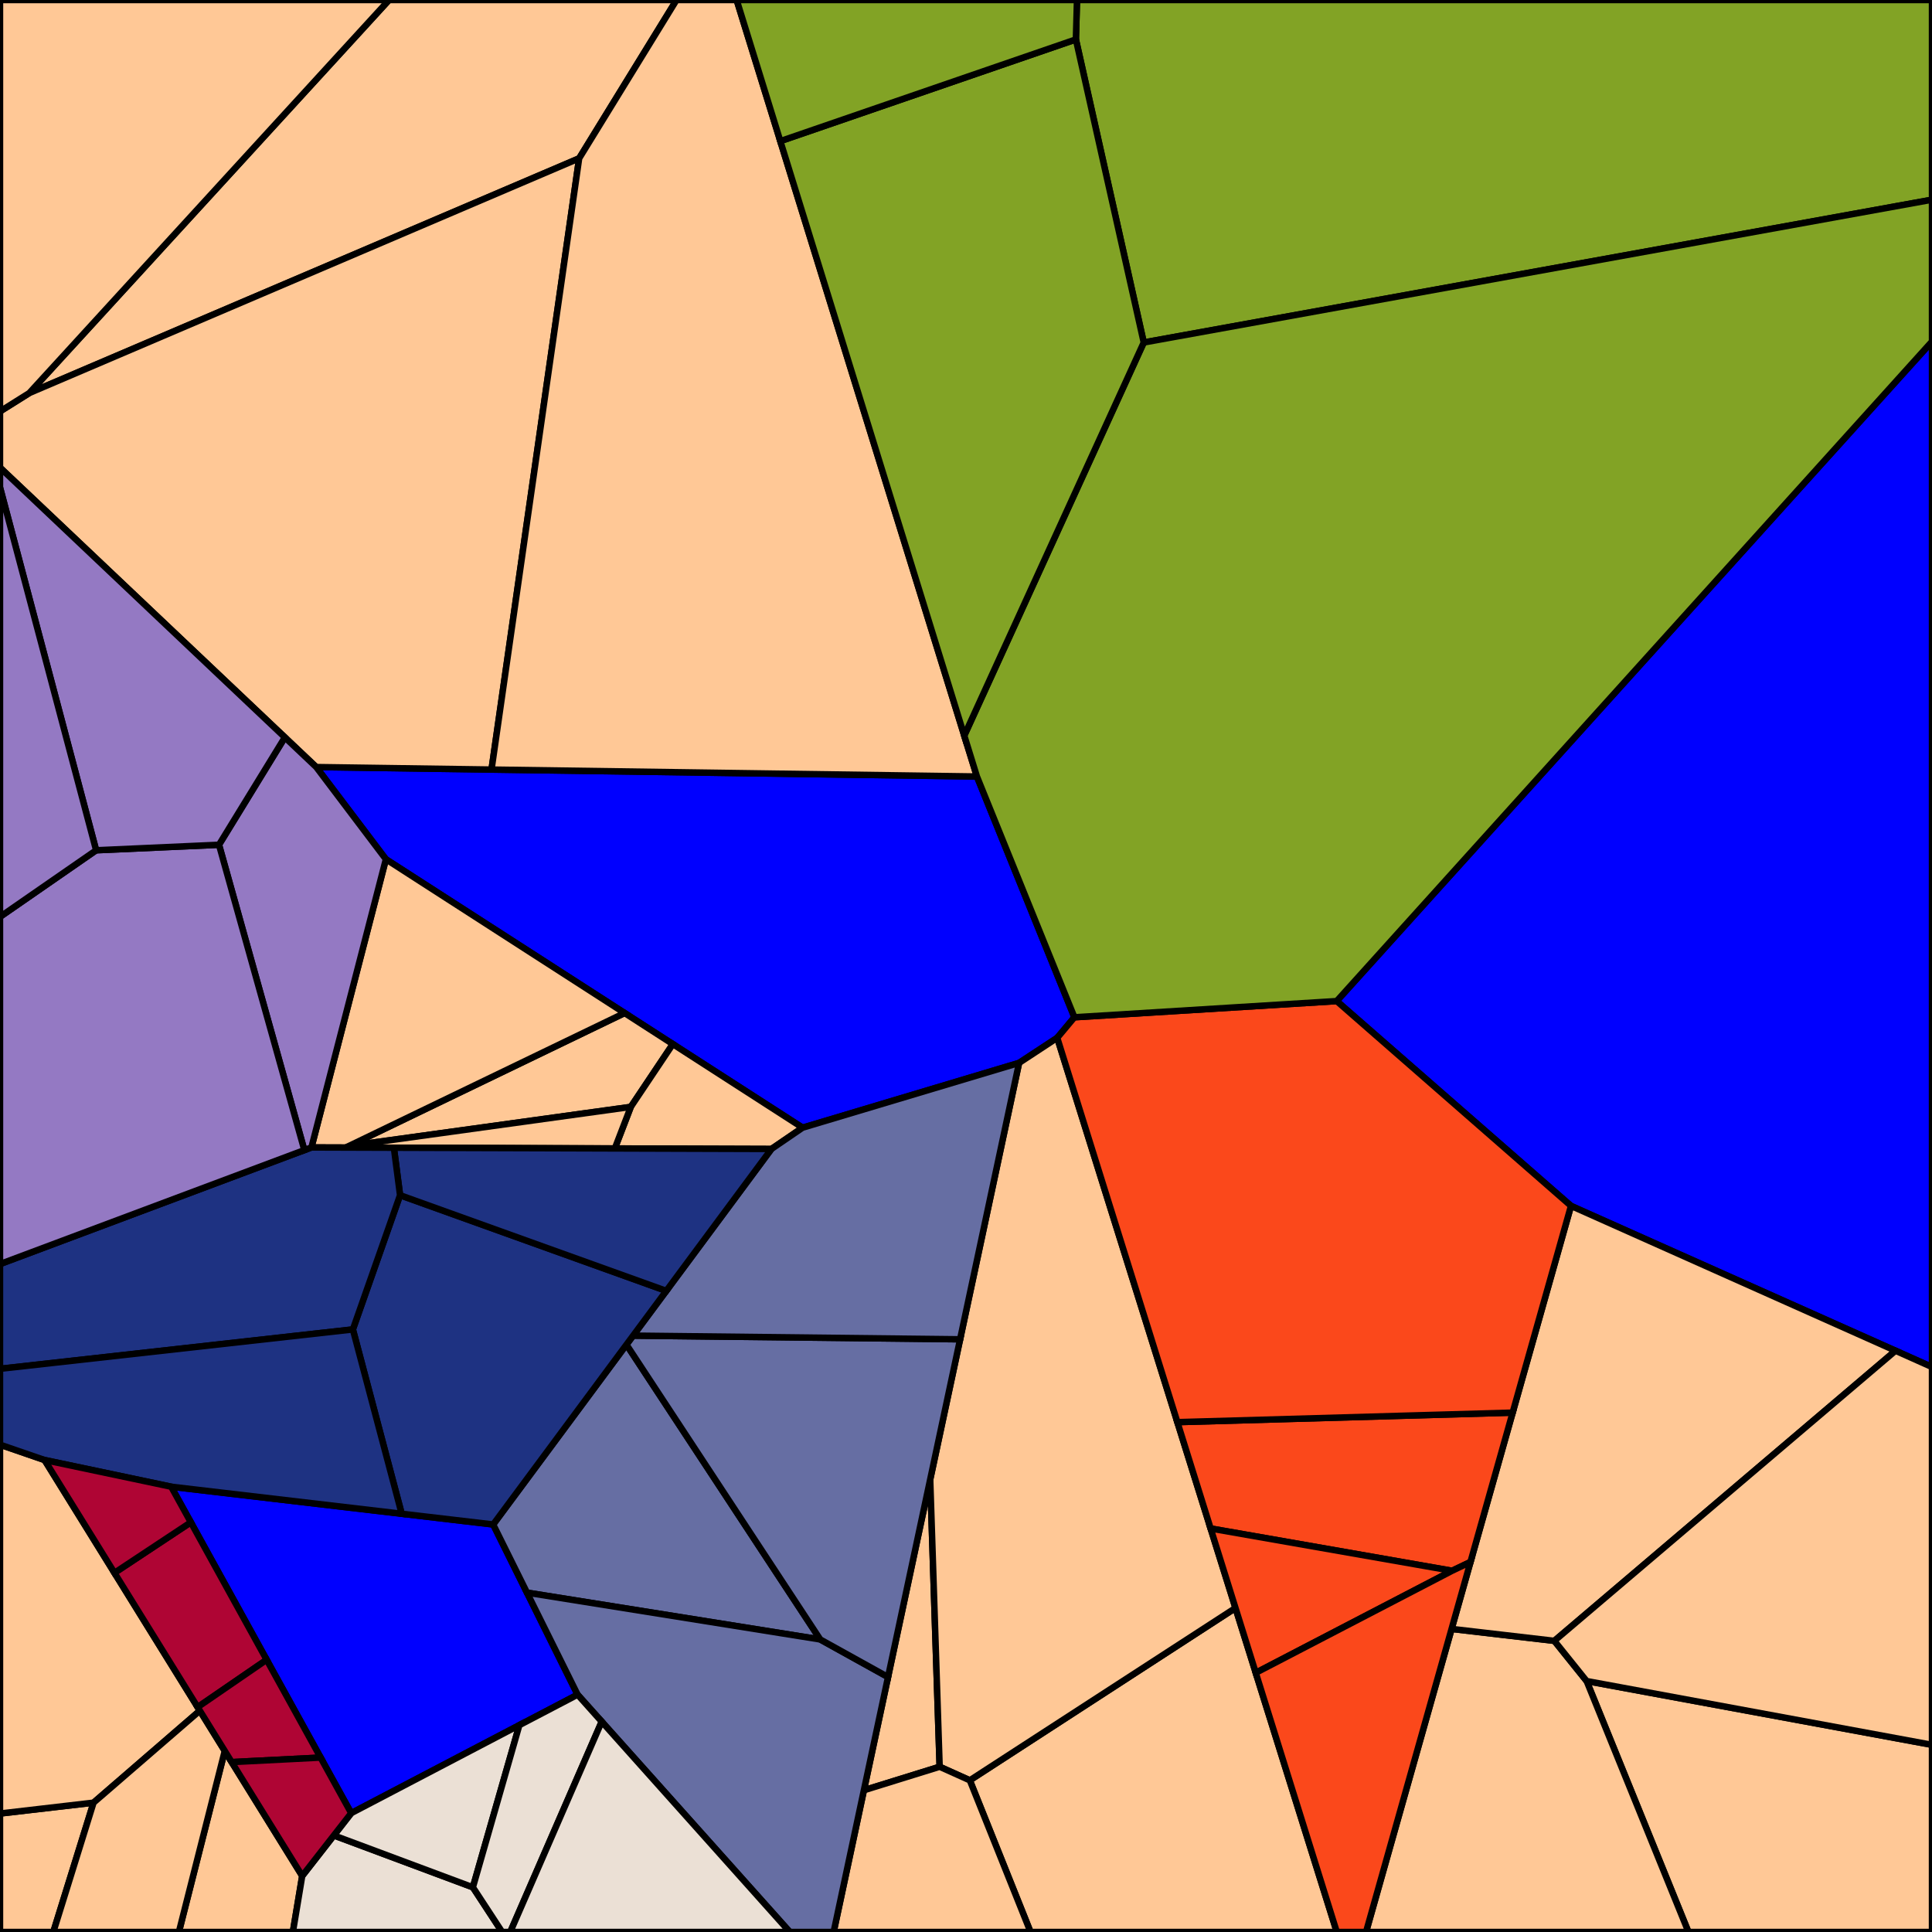
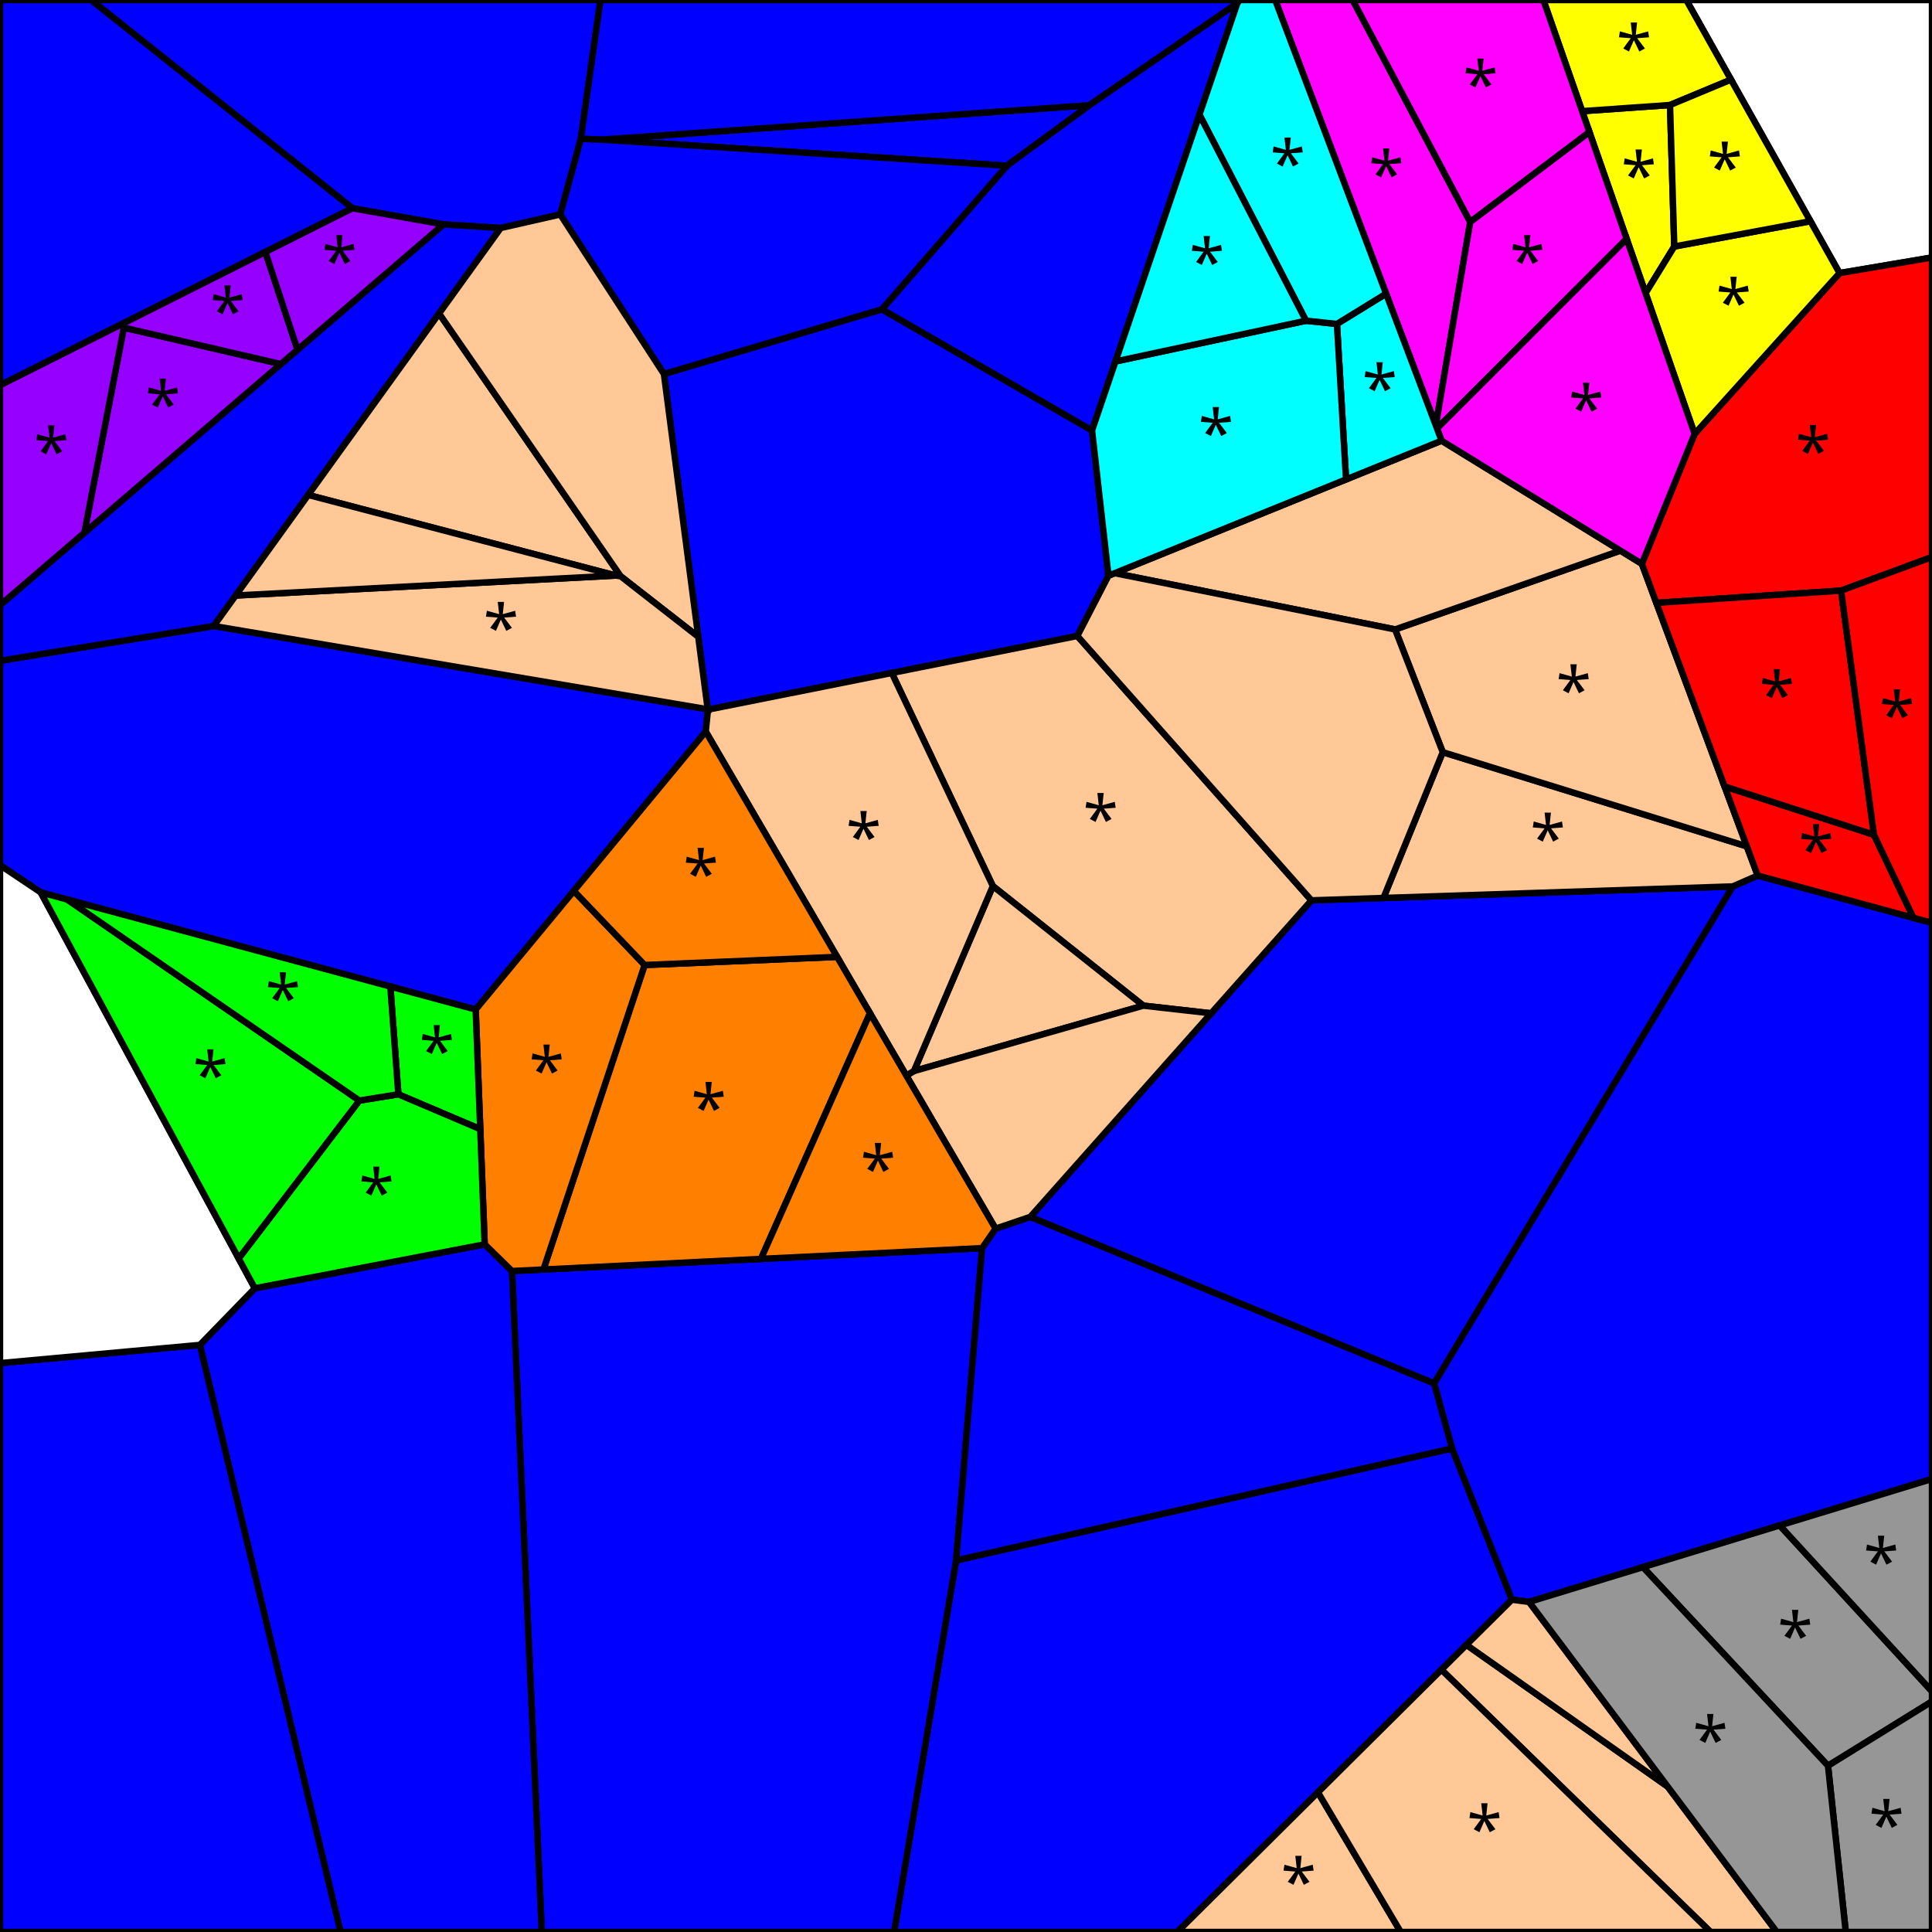
<svg xmlns="http://www.w3.org/2000/svg" width="300" height="300">
-   <path style="fill:rgb(0, 0, 255);fill-opacity:1.0;fill-rule:evenodd;stroke:rgb(0, 0, 0);stroke-width:1.0;" d="M 300, 212.271 L 243.944, 187.249 L 207.563, 155.447 L 300, 53.028 z " />
-   <path style="fill:rgb(0, 0, 255);fill-opacity:1.0;fill-rule:evenodd;stroke:rgb(0, 0, 0);stroke-width:1.0;" d="M 151.695, 120.575 L 166.833, 157.963 L 164.165, 161.155 L 158.241, 165.047 L 124.626, 175.107 L 59.922, 133.421 L 49.105, 119.109 z " />
-   <path style="fill:rgb(0, 0, 255);fill-opacity:1.0;fill-rule:evenodd;stroke:rgb(0, 0, 0);stroke-width:1.0;" d="M 76.58, 236.721 L 89.692, 263.147 L 54.54, 281.542 L 26.585, 230.857 z " />
-   <path style="fill:rgb(255, 200, 150);fill-opacity:1.0;fill-rule:evenodd;stroke:rgb(0, 0, 0);stroke-width:1.0;" d="M 300, 270.938 L 300, 300 L 262.183, 300 L 246.372, 261.033 z " />
-   <path style="fill:rgb(255, 200, 150);fill-opacity:1.0;fill-rule:evenodd;stroke:rgb(0, 0, 0);stroke-width:1.0;" d="M 241.359, 254.791 L 246.372, 261.033 L 262.183, 300 L 212.117, 300 L 225.402, 252.936 z " />
-   <path style="fill:rgb(255, 200, 150);fill-opacity:1.0;fill-rule:evenodd;stroke:rgb(0, 0, 0);stroke-width:1.0;" d="M 294.334, 209.741 L 241.359, 254.791 L 225.402, 252.936 L 243.944, 187.249 z " />
-   <path style="fill:rgb(255, 200, 150);fill-opacity:1.0;fill-rule:evenodd;stroke:rgb(0, 0, 0);stroke-width:1.0;" d="M 300, 212.271 L 300, 270.938 L 246.372, 261.033 L 241.359, 254.791 L 294.334, 209.741 z " />
-   <path style="fill:rgb(255, 200, 150);fill-opacity:1.0;fill-rule:evenodd;stroke:rgb(0, 0, 0);stroke-width:1.0;" d="M 104.477, 162.126 L 97.948, 171.88 L 54.222, 177.927 L 96.988, 157.301 z " />
-   <path style="fill:rgb(255, 200, 150);fill-opacity:1.0;fill-rule:evenodd;stroke:rgb(0, 0, 0);stroke-width:1.0;" d="M 124.626, 175.107 L 119.79, 178.411 L 95.467, 178.331 L 97.948, 171.88 L 104.477, 162.126 z " />
-   <path style="fill:rgb(255, 200, 150);fill-opacity:1.0;fill-rule:evenodd;stroke:rgb(0, 0, 0);stroke-width:1.0;" d="M 95.467, 178.331 L 53.626, 178.194 L 54.222, 177.927 L 97.948, 171.88 z " />
-   <path style="fill:rgb(255, 200, 150);fill-opacity:1.0;fill-rule:evenodd;stroke:rgb(0, 0, 0);stroke-width:1.0;" d="M 96.988, 157.301 L 54.222, 177.927 L 53.626, 178.194 L 48.358, 178.177 L 59.922, 133.421 z " />
-   <path style="fill:rgb(255, 200, 150);fill-opacity:1.0;fill-rule:evenodd;stroke:rgb(0, 0, 0);stroke-width:1.0;" d="M 145.91, 274.34 L 134.143, 277.991 L 144.442, 229.721 z " />
-   <path style="fill:rgb(255, 200, 150);fill-opacity:1.0;fill-rule:evenodd;stroke:rgb(0, 0, 0);stroke-width:1.0;" d="M 207.577, 300 L 160.021, 300 L 150.592, 276.446 L 191.845, 249.686 z " />
-   <path style="fill:rgb(255, 200, 150);fill-opacity:1.0;fill-rule:evenodd;stroke:rgb(0, 0, 0);stroke-width:1.0;" d="M 191.845, 249.686 L 150.592, 276.446 L 145.91, 274.34 L 144.442, 229.721 L 158.241, 165.047 L 164.165, 161.155 z " />
-   <path style="fill:rgb(255, 200, 150);fill-opacity:1.0;fill-rule:evenodd;stroke:rgb(0, 0, 0);stroke-width:1.0;" d="M 150.592, 276.446 L 160.021, 300 L 129.448, 300 L 134.143, 277.991 L 145.91, 274.34 z " />
-   <path style="fill:rgb(255, 200, 150);fill-opacity:1.0;fill-rule:evenodd;stroke:rgb(0, 0, 0);stroke-width:1.0;" d="M 89.931, 24.586 L 4.538, 61.038 L 60.408, 0 L 105.05, 0 z " />
-   <path style="fill:rgb(255, 200, 150);fill-opacity:1.0;fill-rule:evenodd;stroke:rgb(0, 0, 0);stroke-width:1.0;" d="M 76.324, 119.498 L 49.105, 119.109 L 0, 72.606 L 0, 63.885 L 4.538, 61.038 L 89.931, 24.586 z " />
-   <path style="fill:rgb(255, 200, 150);fill-opacity:1.0;fill-rule:evenodd;stroke:rgb(0, 0, 0);stroke-width:1.0;" d="M 4.538, 61.038 L 0, 63.885 L 0, 0 L 60.408, 0 z " />
-   <path style="fill:rgb(255, 200, 150);fill-opacity:1.0;fill-rule:evenodd;stroke:rgb(0, 0, 0);stroke-width:1.0;" d="M 151.695, 120.575 L 76.324, 119.498 L 89.931, 24.586 L 105.05, 0 L 114.387, 0 z " />
-   <path style="fill:rgb(255, 200, 150);fill-opacity:1.0;fill-rule:evenodd;stroke:rgb(0, 0, 0);stroke-width:1.0;" d="M 8.281, 300 L 0, 300 L 0, 281.603 L 14.524, 279.917 z " />
-   <path style="fill:rgb(255, 200, 150);fill-opacity:1.0;fill-rule:evenodd;stroke:rgb(0, 0, 0);stroke-width:1.0;" d="M 46.928, 291.295 L 45.479, 300 L 27.777, 300 L 34.903, 271.883 z " />
-   <path style="fill:rgb(255, 200, 150);fill-opacity:1.0;fill-rule:evenodd;stroke:rgb(0, 0, 0);stroke-width:1.0;" d="M 6.921, 226.712 L 31.032, 265.635 L 14.524, 279.917 L 0, 281.603 L 0, 224.328 z " />
-   <path style="fill:rgb(255, 200, 150);fill-opacity:1.0;fill-rule:evenodd;stroke:rgb(0, 0, 0);stroke-width:1.0;" d="M 34.903, 271.883 L 27.777, 300 L 8.281, 300 L 14.524, 279.917 L 31.032, 265.635 z " />
-   <path style="fill:rgb(102, 110, 163);fill-opacity:1.0;fill-rule:evenodd;stroke:rgb(0, 0, 0);stroke-width:1.0;" d="M 127.368, 254.576 L 81.832, 247.305 L 76.58, 236.721 L 97.277, 208.791 z " />
-   <path style="fill:rgb(102, 110, 163);fill-opacity:1.0;fill-rule:evenodd;stroke:rgb(0, 0, 0);stroke-width:1.0;" d="M 127.368, 254.576 L 137.894, 260.413 L 129.448, 300 L 122.643, 300 L 89.692, 263.147 L 81.832, 247.305 z " />
-   <path style="fill:rgb(102, 110, 163);fill-opacity:1.0;fill-rule:evenodd;stroke:rgb(0, 0, 0);stroke-width:1.0;" d="M 149.084, 207.965 L 137.894, 260.413 L 127.368, 254.576 L 97.277, 208.791 L 98.312, 207.394 z " />
-   <path style="fill:rgb(102, 110, 163);fill-opacity:1.0;fill-rule:evenodd;stroke:rgb(0, 0, 0);stroke-width:1.0;" d="M 149.084, 207.965 L 98.312, 207.394 L 119.79, 178.411 L 124.626, 175.107 L 158.241, 165.047 z " />
-   <path style="fill:rgb(251, 72, 27);fill-opacity:1.0;fill-rule:evenodd;stroke:rgb(0, 0, 0);stroke-width:1.0;" d="M 228.335, 242.544 L 225.476, 243.911 L 187.986, 237.343 L 182.823, 220.83 L 234.883, 219.35 z " />
-   <path style="fill:rgb(251, 72, 27);fill-opacity:1.0;fill-rule:evenodd;stroke:rgb(0, 0, 0);stroke-width:1.0;" d="M 243.944, 187.249 L 234.883, 219.35 L 182.823, 220.83 L 164.165, 161.155 L 166.833, 157.963 L 207.563, 155.447 z " />
-   <path style="fill:rgb(251, 72, 27);fill-opacity:1.0;fill-rule:evenodd;stroke:rgb(0, 0, 0);stroke-width:1.0;" d="M 225.476, 243.911 L 194.993, 259.753 L 187.986, 237.343 z " />
-   <path style="fill:rgb(251, 72, 27);fill-opacity:1.0;fill-rule:evenodd;stroke:rgb(0, 0, 0);stroke-width:1.0;" d="M 212.117, 300 L 207.577, 300 L 194.993, 259.753 L 225.476, 243.911 L 228.335, 242.544 z " />
-   <path style="fill:rgb(130, 163, 37);fill-opacity:1.0;fill-rule:evenodd;stroke:rgb(0, 0, 0);stroke-width:1.0;" d="M 300, 31.011 L 177.602, 53.182 L 167.063, 6.121 L 167.234, 0 L 300, 0 z " />
-   <path style="fill:rgb(130, 163, 37);fill-opacity:1.0;fill-rule:evenodd;stroke:rgb(0, 0, 0);stroke-width:1.0;" d="M 300, 53.028 L 207.563, 155.447 L 166.833, 157.963 L 151.695, 120.575 L 149.729, 114.224 L 177.602, 53.182 L 300, 31.011 z " />
-   <path style="fill:rgb(130, 163, 37);fill-opacity:1.0;fill-rule:evenodd;stroke:rgb(0, 0, 0);stroke-width:1.0;" d="M 177.602, 53.182 L 149.729, 114.224 L 121.168, 21.914 L 167.063, 6.121 z " />
-   <path style="fill:rgb(130, 163, 37);fill-opacity:1.0;fill-rule:evenodd;stroke:rgb(0, 0, 0);stroke-width:1.0;" d="M 167.063, 6.121 L 121.168, 21.914 L 114.387, 0 L 167.234, 0 z " />
-   <path style="fill:rgb(235, 224, 213);fill-opacity:1.0;fill-rule:evenodd;stroke:rgb(0, 0, 0);stroke-width:1.0;" d="M 73.429, 293.059 L 77.972, 300 L 45.479, 300 L 46.928, 291.295 L 51.839, 285.003 z " />
-   <path style="fill:rgb(235, 224, 213);fill-opacity:1.0;fill-rule:evenodd;stroke:rgb(0, 0, 0);stroke-width:1.0;" d="M 73.429, 293.059 L 51.839, 285.003 L 54.54, 281.542 L 80.645, 267.881 z " />
-   <path style="fill:rgb(235, 224, 213);fill-opacity:1.0;fill-rule:evenodd;stroke:rgb(0, 0, 0);stroke-width:1.0;" d="M 93.434, 267.333 L 79.231, 300 L 77.972, 300 L 73.429, 293.059 L 80.645, 267.881 L 89.692, 263.147 z " />
-   <path style="fill:rgb(235, 224, 213);fill-opacity:1.0;fill-rule:evenodd;stroke:rgb(0, 0, 0);stroke-width:1.0;" d="M 122.643, 300 L 79.231, 300 L 93.434, 267.333 z " />
-   <path style="fill:rgb(30, 50, 130);fill-opacity:1.0;fill-rule:evenodd;stroke:rgb(0, 0, 0);stroke-width:1.0;" d="M 103.461, 200.446 L 76.58, 236.721 L 62.375, 235.055 L 54.794, 206.433 L 62.121, 185.59 z " />
-   <path style="fill:rgb(30, 50, 130);fill-opacity:1.0;fill-rule:evenodd;stroke:rgb(0, 0, 0);stroke-width:1.0;" d="M 119.79, 178.411 L 103.461, 200.446 L 62.121, 185.59 L 61.159, 178.219 z " />
-   <path style="fill:rgb(30, 50, 130);fill-opacity:1.0;fill-rule:evenodd;stroke:rgb(0, 0, 0);stroke-width:1.0;" d="M 61.159, 178.219 L 62.121, 185.59 L 54.794, 206.433 L 0, 212.548 L 0, 196.283 L 48.358, 178.177 z " />
-   <path style="fill:rgb(30, 50, 130);fill-opacity:1.0;fill-rule:evenodd;stroke:rgb(0, 0, 0);stroke-width:1.0;" d="M 62.375, 235.055 L 26.585, 230.857 L 6.921, 226.712 L 0, 224.328 L 0, 212.548 L 54.794, 206.433 z " />
-   <path style="fill:rgb(148, 121, 195);fill-opacity:1.0;fill-rule:evenodd;stroke:rgb(0, 0, 0);stroke-width:1.0;" d="M 49.105, 119.109 L 59.922, 133.421 L 48.358, 178.177 L 47.259, 178.588 L 34.005, 131.174 L 44.233, 114.496 z " />
-   <path style="fill:rgb(148, 121, 195);fill-opacity:1.0;fill-rule:evenodd;stroke:rgb(0, 0, 0);stroke-width:1.0;" d="M 47.259, 178.588 L 0, 196.283 L 0, 142.368 L 14.928, 132.03 L 34.005, 131.174 z " />
-   <path style="fill:rgb(148, 121, 195);fill-opacity:1.0;fill-rule:evenodd;stroke:rgb(0, 0, 0);stroke-width:1.0;" d="M 44.233, 114.496 L 34.005, 131.174 L 14.928, 132.03 L 0, 75.687 L 0, 72.606 z " />
-   <path style="fill:rgb(148, 121, 195);fill-opacity:1.0;fill-rule:evenodd;stroke:rgb(0, 0, 0);stroke-width:1.0;" d="M 14.928, 132.03 L 0, 142.368 L 0, 75.687 z " />
-   <path style="fill:rgb(175, 5, 52);fill-opacity:1.0;fill-rule:evenodd;stroke:rgb(0, 0, 0);stroke-width:1.0;" d="M 41.406, 257.728 L 30.692, 265.085 L 17.773, 244.23 L 29.632, 236.381 z " />
-   <path style="fill:rgb(175, 5, 52);fill-opacity:1.0;fill-rule:evenodd;stroke:rgb(0, 0, 0);stroke-width:1.0;" d="M 49.782, 272.916 L 35.977, 273.618 L 30.692, 265.085 L 41.406, 257.728 z " />
-   <path style="fill:rgb(175, 5, 52);fill-opacity:1.0;fill-rule:evenodd;stroke:rgb(0, 0, 0);stroke-width:1.0;" d="M 26.585, 230.857 L 29.632, 236.381 L 17.773, 244.23 L 6.921, 226.712 z " />
-   <path style="fill:rgb(175, 5, 52);fill-opacity:1.0;fill-rule:evenodd;stroke:rgb(0, 0, 0);stroke-width:1.0;" d="M 54.54, 281.542 L 46.928, 291.295 L 35.977, 273.618 L 49.782, 272.916 z " />
+   <g>
+     <path style="fill:rgb(0, 0, 255);fill-opacity:1.0;fill-rule:evenodd;stroke:rgb(0, 0, 0);stroke-width:1.0;" d="M 169.571, 66.836 L 172.122, 89.394 L 167.287, 98.752 L 109.933, 110.193 L 109.895, 110.138 L 103.095, 58.075 L 136.945, 48.022 z " />
+     <text x="135.913" y="79.22" dy="0.3em" style="font-size:10px;fill:black;font-family:Sans;text-anchor:middle;text-align:center" />
+   </g>
+   <g>
+     <path style="fill:rgb(0, 0, 255);fill-opacity:1.0;fill-rule:evenodd;stroke:rgb(0, 0, 0);stroke-width:1.0;" d="M 234.768, 248.403 L 182.807, 300 L 138.83, 300 L 148.462, 242.298 L 225.479, 224.909 z " />
+     <text x="182.955" y="262.954" dy="0.3em" style="font-size:10px;fill:black;font-family:Sans;text-anchor:middle;text-align:center" />
+   </g>
+   <g>
+     <path style="fill:rgb(0, 0, 255);fill-opacity:1.0;fill-rule:evenodd;stroke:rgb(0, 0, 0);stroke-width:1.0;" d="M 300, 143.299 L 300, 229.652 L 237.434, 248.743 L 234.768, 248.403 L 225.479, 224.909 L 222.681, 214.797 L 269.053, 137.642 L 272.932, 135.954 z " />
+     <text x="267.349" y="196.213" dy="0.3em" style="font-size:10px;fill:black;font-family:Sans;text-anchor:middle;text-align:center" />
+   </g>
+   <g>
+     <path style="fill:rgb(0, 0, 255);fill-opacity:1.0;fill-rule:evenodd;stroke:rgb(0, 0, 0);stroke-width:1.0;" d="M 156.354, 25.732 L 93.342, 21.684 L 169.169, 16.336 z " />
+     <text x="139.622" y="21.25" dy="0.3em" style="font-size:10px;fill:black;font-family:Sans;text-anchor:middle;text-align:center" />
+   </g>
+   <g>
+     <path style="fill:rgb(0, 0, 255);fill-opacity:1.0;fill-rule:evenodd;stroke:rgb(0, 0, 0);stroke-width:1.0;" d="M 90.192, 21.554 L 86.994, 33.303 L 77.75, 35.405 L 68.853, 34.846 L 54.724, 32.34 L 14.15, 0 L 93.238, 0 z " />
+     <text x="61.769" y="14.591" dy="0.3em" style="font-size:10px;fill:black;font-family:Sans;text-anchor:middle;text-align:center" />
+   </g>
+   <g>
+     <path style="fill:rgb(0, 0, 255);fill-opacity:1.0;fill-rule:evenodd;stroke:rgb(0, 0, 0);stroke-width:1.0;" d="M 192.125, 0.51 L 169.169, 16.336 L 93.342, 21.684 L 90.192, 21.554 L 93.238, 0 L 192.501, 0 z " />
+     <text x="134.204" y="9.188" dy="0.3em" style="font-size:10px;fill:black;font-family:Sans;text-anchor:middle;text-align:center" />
+   </g>
+   <g>
+     <path style="fill:rgb(0, 0, 255);fill-opacity:1.0;fill-rule:evenodd;stroke:rgb(0, 0, 0);stroke-width:1.0;" d="M 169.571, 66.836 L 136.945, 48.022 L 156.354, 25.732 L 169.169, 16.336 L 192.125, 0.51 z " />
+     <text x="165.775" y="36.899" dy="0.3em" style="font-size:10px;fill:black;font-family:Sans;text-anchor:middle;text-align:center" />
+   </g>
+   <g>
+     <path style="fill:rgb(0, 0, 255);fill-opacity:1.0;fill-rule:evenodd;stroke:rgb(0, 0, 0);stroke-width:1.0;" d="M 148.462, 242.298 L 138.83, 300 L 84.128, 300 L 79.501, 197.364 L 152.499, 193.807 z " />
+     <text x="114.565" y="245.314" dy="0.3em" style="font-size:10px;fill:black;font-family:Sans;text-anchor:middle;text-align:center" />
+   </g>
+   <g>
+     <path style="fill:rgb(0, 0, 255);fill-opacity:1.0;fill-rule:evenodd;stroke:rgb(0, 0, 0);stroke-width:1.0;" d="M 93.342, 21.684 L 156.354, 25.732 L 136.945, 48.022 L 103.095, 58.075 L 86.994, 33.303 L 90.192, 21.554 z " />
+     <text x="117.329" y="36.86" dy="0.3em" style="font-size:10px;fill:black;font-family:Sans;text-anchor:middle;text-align:center" />
+   </g>
+   <g>
+     <path style="fill:rgb(0, 0, 255);fill-opacity:1.0;fill-rule:evenodd;stroke:rgb(0, 0, 0);stroke-width:1.0;" d="M 109.895, 110.138 L 109.933, 110.193 L 109.587, 113.596 L 73.862, 156.758 L 6.321, 138.57 L 0, 134.341 L 0, 102.607 L 33.184, 97.205 z " />
+     <text x="50.065" y="123.843" dy="0.3em" style="font-size:10px;fill:black;font-family:Sans;text-anchor:middle;text-align:center" />
+   </g>
+   <g>
+     <path style="fill:rgb(0, 0, 255);fill-opacity:1.0;fill-rule:evenodd;stroke:rgb(0, 0, 0);stroke-width:1.0;" d="M 222.681, 214.797 L 225.479, 224.909 L 148.462, 242.298 L 152.499, 193.807 L 154.592, 190.783 L 159.982, 188.955 z " />
+     <text x="179.066" y="216.845" dy="0.3em" style="font-size:10px;fill:black;font-family:Sans;text-anchor:middle;text-align:center" />
+   </g>
+   <g>
+     <path style="fill:rgb(0, 0, 255);fill-opacity:1.0;fill-rule:evenodd;stroke:rgb(0, 0, 0);stroke-width:1.0;" d="M 222.681, 214.797 L 159.982, 188.955 L 203.64, 139.806 L 269.053, 137.642 z " />
+     <text x="215.076" y="171.946" dy="0.3em" style="font-size:10px;fill:black;font-family:Sans;text-anchor:middle;text-align:center" />
+   </g>
+   <g>
+     <path style="fill:rgb(0, 0, 255);fill-opacity:1.0;fill-rule:evenodd;stroke:rgb(0, 0, 0);stroke-width:1.0;" d="M 79.501, 197.364 L 84.128, 300 L 52.88, 300 L 31.034, 208.838 L 39.568, 200.047 L 75.261, 193.219 z " />
+     <text x="61.288" y="244.911" dy="0.3em" style="font-size:10px;fill:black;font-family:Sans;text-anchor:middle;text-align:center" />
+   </g>
+   <g>
+     <path style="fill:rgb(0, 0, 255);fill-opacity:1.0;fill-rule:evenodd;stroke:rgb(0, 0, 0);stroke-width:1.0;" d="M 77.75, 35.405 L 33.184, 97.205 L 0, 102.607 L 0, 93.972 L 68.853, 34.846 z " />
+     <text x="36.744" y="73.782" dy="0.3em" style="font-size:10px;fill:black;font-family:Sans;text-anchor:middle;text-align:center" />
+   </g>
+   <g>
+     <path style="fill:rgb(0, 0, 255);fill-opacity:1.0;fill-rule:evenodd;stroke:rgb(0, 0, 0);stroke-width:1.0;" d="M 54.724, 32.34 L 0, 59.831 L 0, 0 L 14.15, 0 z " />
+     <text x="18.82" y="28.278" dy="0.3em" style="font-size:10px;fill:black;font-family:Sans;text-anchor:middle;text-align:center" />
+   </g>
+   <g>
+     <path style="fill:rgb(0, 0, 255);fill-opacity:1.0;fill-rule:evenodd;stroke:rgb(0, 0, 0);stroke-width:1.0;" d="M 52.88, 300 L 0, 300 L 0, 211.665 L 31.034, 208.838 z " />
+     <text x="21.581" y="258.938" dy="0.3em" style="font-size:10px;fill:black;font-family:Sans;text-anchor:middle;text-align:center" />
+   </g>
+   <g>
+     <path style="fill:rgb(255, 255, 255);fill-opacity:1.0;fill-rule:evenodd;stroke:rgb(0, 0, 0);stroke-width:1.0;" d="M 6.321, 138.57 L 39.568, 200.047 L 31.034, 208.838 L 0, 211.665 L 0, 134.341 z " />
+     <text x="14.06" y="182.055" dy="0.3em" style="font-size:10px;fill:black;font-family:Sans;text-anchor:middle;text-align:center" />
+   </g>
+   <g>
+     <path style="fill:rgb(255, 255, 255);fill-opacity:1.0;fill-rule:evenodd;stroke:rgb(0, 0, 0);stroke-width:1.0;" d="M 300, 39.979 L 285.643, 42.405 L 261.848, 0 L 300, 0 z " />
+     <text x="285.827" y="17.625" dy="0.3em" style="font-size:10px;fill:black;font-family:Sans;text-anchor:middle;text-align:center" />
+   </g>
+   <g>
+     <path style="fill:rgb(255, 200, 150);fill-opacity:1.0;fill-rule:evenodd;stroke:rgb(0, 0, 0);stroke-width:1.0;" d="M 203.64, 139.806 L 188.062, 157.344 L 177.536, 156.155 L 154.173, 137.591 L 138.476, 104.499 L 167.287, 98.752 z " />
+     <text x="170.919" y="127.726" dy="0.3em" style="font-size:10px;fill:black;font-family:Sans;text-anchor:middle;text-align:center">*</text>
+   </g>
+   <g>
+     <path style="fill:rgb(255, 200, 150);fill-opacity:1.0;fill-rule:evenodd;stroke:rgb(0, 0, 0);stroke-width:1.0;" d="M 177.536, 156.155 L 141.911, 166.315 L 154.173, 137.591 z " />
+     <text x="157.873" y="153.353" dy="0.3em" style="font-size:10px;fill:black;font-family:Sans;text-anchor:middle;text-align:center" />
+   </g>
+   <g>
+     <path style="fill:rgb(255, 200, 150);fill-opacity:1.0;fill-rule:evenodd;stroke:rgb(0, 0, 0);stroke-width:1.0;" d="M 188.062, 157.344 L 159.982, 188.955 L 154.592, 190.783 L 140.73, 167.008 L 141.911, 166.315 L 177.536, 156.155 z " />
+     <text x="162.338" y="171.026" dy="0.3em" style="font-size:10px;fill:black;font-family:Sans;text-anchor:middle;text-align:center" />
+   </g>
+   <g>
+     <path style="fill:rgb(255, 200, 150);fill-opacity:1.0;fill-rule:evenodd;stroke:rgb(0, 0, 0);stroke-width:1.0;" d="M 154.173, 137.591 L 141.911, 166.315 L 140.73, 167.008 L 109.587, 113.596 L 109.933, 110.193 L 138.476, 104.499 z " />
+     <text x="134.12" y="130.532" dy="0.3em" style="font-size:10px;fill:black;font-family:Sans;text-anchor:middle;text-align:center">*</text>
+   </g>
+   <g>
+     <path style="fill:rgb(255, 200, 150);fill-opacity:1.0;fill-rule:evenodd;stroke:rgb(0, 0, 0);stroke-width:1.0;" d="M 258.957, 277.423 L 275.901, 300 L 265.621, 300 L 223.823, 259.272 L 227.708, 255.413 z " />
+     <text x="250.749" y="278.977" dy="0.3em" style="font-size:10px;fill:black;font-family:Sans;text-anchor:middle;text-align:center" />
+   </g>
+   <g>
+     <path style="fill:rgb(255, 200, 150);fill-opacity:1.0;fill-rule:evenodd;stroke:rgb(0, 0, 0);stroke-width:1.0;" d="M 217.506, 300 L 182.807, 300 L 204.65, 278.31 z " />
+     <text x="201.654" y="292.77" dy="0.3em" style="font-size:10px;fill:black;font-family:Sans;text-anchor:middle;text-align:center">*</text>
+   </g>
+   <g>
+     <path style="fill:rgb(255, 200, 150);fill-opacity:1.0;fill-rule:evenodd;stroke:rgb(0, 0, 0);stroke-width:1.0;" d="M 265.621, 300 L 217.506, 300 L 204.65, 278.31 L 223.823, 259.272 z " />
+     <text x="230.526" y="284.601" dy="0.3em" style="font-size:10px;fill:black;font-family:Sans;text-anchor:middle;text-align:center">*</text>
+   </g>
+   <g>
+     <path style="fill:rgb(255, 200, 150);fill-opacity:1.0;fill-rule:evenodd;stroke:rgb(0, 0, 0);stroke-width:1.0;" d="M 237.434, 248.743 L 258.957, 277.423 L 227.708, 255.413 L 234.768, 248.403 z " />
+     <text x="240.983" y="260.067" dy="0.3em" style="font-size:10px;fill:black;font-family:Sans;text-anchor:middle;text-align:center" />
+   </g>
+   <g>
+     <path style="fill:rgb(255, 200, 150);fill-opacity:1.0;fill-rule:evenodd;stroke:rgb(0, 0, 0);stroke-width:1.0;" d="M 271.247, 131.42 L 272.932, 135.954 L 269.053, 137.642 L 214.82, 139.436 L 224.032, 116.796 z " />
+     <text x="240.364" y="130.781" dy="0.3em" style="font-size:10px;fill:black;font-family:Sans;text-anchor:middle;text-align:center">*</text>
+   </g>
+   <g>
+     <path style="fill:rgb(255, 200, 150);fill-opacity:1.0;fill-rule:evenodd;stroke:rgb(0, 0, 0);stroke-width:1.0;" d="M 254.946, 87.55 L 271.247, 131.42 L 224.032, 116.796 L 216.627, 97.738 L 251.609, 85.498 z " />
+     <text x="244.374" y="107.747" dy="0.3em" style="font-size:10px;fill:black;font-family:Sans;text-anchor:middle;text-align:center">*</text>
+   </g>
+   <g>
+     <path style="fill:rgb(255, 200, 150);fill-opacity:1.0;fill-rule:evenodd;stroke:rgb(0, 0, 0);stroke-width:1.0;" d="M 251.609, 85.498 L 216.627, 97.738 L 173.098, 88.999 L 223.851, 68.43 z " />
+     <text x="215.299" y="84.575" dy="0.3em" style="font-size:10px;fill:black;font-family:Sans;text-anchor:middle;text-align:center" />
+   </g>
+   <g>
+     <path style="fill:rgb(255, 200, 150);fill-opacity:1.0;fill-rule:evenodd;stroke:rgb(0, 0, 0);stroke-width:1.0;" d="M 216.627, 97.738 L 224.032, 116.796 L 214.82, 139.436 L 203.64, 139.806 L 167.287, 98.752 L 172.122, 89.394 L 173.098, 88.999 z " />
+     <text x="198.871" y="112.141" dy="0.3em" style="font-size:10px;fill:black;font-family:Sans;text-anchor:middle;text-align:center" />
+   </g>
+   <g>
+     <path style="fill:rgb(255, 200, 150);fill-opacity:1.0;fill-rule:evenodd;stroke:rgb(0, 0, 0);stroke-width:1.0;" d="M 96.385, 89.488 L 95.632, 89.371 L 47.859, 76.856 L 68.179, 48.678 z " />
+     <text x="70.829" y="71.706" dy="0.3em" style="font-size:10px;fill:black;font-family:Sans;text-anchor:middle;text-align:center" />
+   </g>
+   <g>
+     <path style="fill:rgb(255, 200, 150);fill-opacity:1.0;fill-rule:evenodd;stroke:rgb(0, 0, 0);stroke-width:1.0;" d="M 103.095, 58.075 L 108.425, 98.879 L 96.385, 89.488 L 68.179, 48.678 L 77.75, 35.405 L 86.994, 33.303 z " />
+     <text x="90.253" y="61.824" dy="0.3em" style="font-size:10px;fill:black;font-family:Sans;text-anchor:middle;text-align:center" />
+   </g>
+   <g>
+     <path style="fill:rgb(255, 200, 150);fill-opacity:1.0;fill-rule:evenodd;stroke:rgb(0, 0, 0);stroke-width:1.0;" d="M 96.385, 89.488 L 108.425, 98.879 L 109.895, 110.138 L 33.184, 97.205 L 36.597, 92.472 L 95.632, 89.371 z " />
+     <text x="77.811" y="98.052" dy="0.3em" style="font-size:10px;fill:black;font-family:Sans;text-anchor:middle;text-align:center">*</text>
+   </g>
+   <g>
+     <path style="fill:rgb(255, 200, 150);fill-opacity:1.0;fill-rule:evenodd;stroke:rgb(0, 0, 0);stroke-width:1.0;" d="M 95.632, 89.371 L 36.597, 92.472 L 47.859, 76.856 z " />
+     <text x="60.029" y="86.233" dy="0.3em" style="font-size:10px;fill:black;font-family:Sans;text-anchor:middle;text-align:center" />
+   </g>
+   <g>
+     <path style="fill:rgb(255, 0, 0);fill-opacity:1.0;fill-rule:evenodd;stroke:rgb(0, 0, 0);stroke-width:1.0;" d="M 290.987, 129.623 L 297.11, 142.515 L 272.932, 135.954 L 267.79, 122.118 z " />
+     <text x="282.027" y="132.565" dy="0.3em" style="font-size:10px;fill:black;font-family:Sans;text-anchor:middle;text-align:center">*</text>
+   </g>
+   <g>
+     <path style="fill:rgb(255, 0, 0);fill-opacity:1.0;fill-rule:evenodd;stroke:rgb(0, 0, 0);stroke-width:1.0;" d="M 300, 86.498 L 285.884, 91.707 L 257.198, 93.611 L 254.946, 87.55 L 263.14, 67.372 L 285.643, 42.405 L 300, 39.979 z " />
+     <text x="281.539" y="70.578" dy="0.3em" style="font-size:10px;fill:black;font-family:Sans;text-anchor:middle;text-align:center">*</text>
+   </g>
+   <g>
+     <path style="fill:rgb(255, 0, 0);fill-opacity:1.0;fill-rule:evenodd;stroke:rgb(0, 0, 0);stroke-width:1.0;" d="M 290.987, 129.623 L 267.79, 122.118 L 257.198, 93.611 L 285.884, 91.707 z " />
+     <text x="275.933" y="108.492" dy="0.3em" style="font-size:10px;fill:black;font-family:Sans;text-anchor:middle;text-align:center">*</text>
+   </g>
+   <g>
+     <path style="fill:rgb(255, 0, 0);fill-opacity:1.0;fill-rule:evenodd;stroke:rgb(0, 0, 0);stroke-width:1.0;" d="M 300, 143.299 L 297.11, 142.515 L 290.987, 129.623 L 285.884, 91.707 L 300, 86.498 z " />
+     <text x="294.578" y="111.621" dy="0.3em" style="font-size:10px;fill:black;font-family:Sans;text-anchor:middle;text-align:center">*</text>
+   </g>
+   <g>
+     <path style="fill:rgb(255, 127, 0);fill-opacity:1.0;fill-rule:evenodd;stroke:rgb(0, 0, 0);stroke-width:1.0;" d="M 135.092, 157.338 L 118.158, 195.481 L 84.384, 197.126 L 100.102, 149.847 L 129.987, 148.583 z " />
+     <text x="110.059" y="172.598" dy="0.3em" style="font-size:10px;fill:black;font-family:Sans;text-anchor:middle;text-align:center">*</text>
+   </g>
+   <g>
+     <path style="fill:rgb(255, 127, 0);fill-opacity:1.0;fill-rule:evenodd;stroke:rgb(0, 0, 0);stroke-width:1.0;" d="M 100.102, 149.847 L 84.384, 197.126 L 79.501, 197.364 L 75.261, 193.219 L 73.862, 156.758 L 89.105, 138.342 z " />
+     <text x="84.905" y="166.791" dy="0.3em" style="font-size:10px;fill:black;font-family:Sans;text-anchor:middle;text-align:center">*</text>
+   </g>
+   <g>
+     <path style="fill:rgb(255, 127, 0);fill-opacity:1.0;fill-rule:evenodd;stroke:rgb(0, 0, 0);stroke-width:1.0;" d="M 154.592, 190.783 L 152.499, 193.807 L 118.158, 195.481 L 135.092, 157.338 z " />
+     <text x="136.36" y="182.065" dy="0.3em" style="font-size:10px;fill:black;font-family:Sans;text-anchor:middle;text-align:center">*</text>
+   </g>
+   <g>
+     <path style="fill:rgb(255, 127, 0);fill-opacity:1.0;fill-rule:evenodd;stroke:rgb(0, 0, 0);stroke-width:1.0;" d="M 129.987, 148.583 L 100.102, 149.847 L 89.105, 138.342 L 109.587, 113.596 z " />
+     <text x="108.844" y="136.244" dy="0.3em" style="font-size:10px;fill:black;font-family:Sans;text-anchor:middle;text-align:center">*</text>
+   </g>
+   <g>
+     <path style="fill:rgb(255, 255, 0);fill-opacity:1.0;fill-rule:evenodd;stroke:rgb(0, 0, 0);stroke-width:1.0;" d="M 259.984, 38.276 L 255.524, 45.52 L 245.674, 17.261 L 259.318, 16.305 z " />
+     <text x="254.491" y="27.809" dy="0.3em" style="font-size:10px;fill:black;font-family:Sans;text-anchor:middle;text-align:center">*</text>
+   </g>
+   <g>
+     <path style="fill:rgb(255, 255, 0);fill-opacity:1.0;fill-rule:evenodd;stroke:rgb(0, 0, 0);stroke-width:1.0;" d="M 285.643, 42.405 L 263.14, 67.372 L 255.524, 45.52 L 259.984, 38.276 L 281.122, 34.348 z " />
+     <text x="269.212" y="47.571" dy="0.3em" style="font-size:10px;fill:black;font-family:Sans;text-anchor:middle;text-align:center">*</text>
+   </g>
+   <g>
+     <path style="fill:rgb(255, 255, 0);fill-opacity:1.0;fill-rule:evenodd;stroke:rgb(0, 0, 0);stroke-width:1.0;" d="M 268.788, 12.367 L 259.318, 16.305 L 245.674, 17.261 L 239.657, 0 L 261.848, 0 z " />
+     <text x="253.744" y="8.089" dy="0.3em" style="font-size:10px;fill:black;font-family:Sans;text-anchor:middle;text-align:center">*</text>
+   </g>
+   <g>
+     <path style="fill:rgb(255, 255, 0);fill-opacity:1.0;fill-rule:evenodd;stroke:rgb(0, 0, 0);stroke-width:1.0;" d="M 281.122, 34.348 L 259.984, 38.276 L 259.318, 16.305 L 268.788, 12.367 z " />
+     <text x="267.849" y="26.58" dy="0.3em" style="font-size:10px;fill:black;font-family:Sans;text-anchor:middle;text-align:center">*</text>
+   </g>
+   <g>
+     <path style="fill:rgb(0, 255, 0);fill-opacity:1.0;fill-rule:evenodd;stroke:rgb(0, 0, 0);stroke-width:1.0;" d="M 73.862, 156.758 L 74.575, 175.333 L 61.857, 169.923 L 60.611, 153.189 z " />
+     <text x="67.849" y="163.771" dy="0.3em" style="font-size:10px;fill:black;font-family:Sans;text-anchor:middle;text-align:center">*</text>
+   </g>
+   <g>
+     <path style="fill:rgb(0, 255, 0);fill-opacity:1.0;fill-rule:evenodd;stroke:rgb(0, 0, 0);stroke-width:1.0;" d="M 74.575, 175.333 L 75.261, 193.219 L 39.568, 200.047 L 37.062, 195.414 L 55.8, 170.894 L 61.857, 169.923 z " />
+     <text x="58.47" y="185.749" dy="0.3em" style="font-size:10px;fill:black;font-family:Sans;text-anchor:middle;text-align:center">*</text>
+   </g>
+   <g>
+     <path style="fill:rgb(0, 255, 0);fill-opacity:1.0;fill-rule:evenodd;stroke:rgb(0, 0, 0);stroke-width:1.0;" d="M 10.448, 139.681 L 55.8, 170.894 L 37.062, 195.414 L 6.321, 138.57 z " />
+     <text x="32.694" y="167.525" dy="0.3em" style="font-size:10px;fill:black;font-family:Sans;text-anchor:middle;text-align:center">*</text>
+   </g>
+   <g>
+     <path style="fill:rgb(0, 255, 0);fill-opacity:1.0;fill-rule:evenodd;stroke:rgb(0, 0, 0);stroke-width:1.0;" d="M 60.611, 153.189 L 61.857, 169.923 L 55.8, 170.894 L 10.448, 139.681 z " />
+     <text x="43.951" y="155.568" dy="0.3em" style="font-size:10px;fill:black;font-family:Sans;text-anchor:middle;text-align:center">*</text>
+   </g>
+   <g>
+     <path style="fill:rgb(150, 0, 255);fill-opacity:1.0;fill-rule:evenodd;stroke:rgb(0, 0, 0);stroke-width:1.0;" d="M 43.601, 56.53 L 13.095, 82.727 L 19.232, 50.873 z " />
+     <text x="25.309" y="63.377" dy="0.3em" style="font-size:10px;fill:black;font-family:Sans;text-anchor:middle;text-align:center">*</text>
+   </g>
+   <g>
+     <path style="fill:rgb(150, 0, 255);fill-opacity:1.0;fill-rule:evenodd;stroke:rgb(0, 0, 0);stroke-width:1.0;" d="M 46.2, 54.298 L 43.601, 56.53 L 19.232, 50.873 L 18.966, 50.303 L 41.206, 39.131 z " />
+     <text x="35.364" y="48.897" dy="0.3em" style="font-size:10px;fill:black;font-family:Sans;text-anchor:middle;text-align:center">*</text>
+   </g>
+   <g>
+     <path style="fill:rgb(150, 0, 255);fill-opacity:1.0;fill-rule:evenodd;stroke:rgb(0, 0, 0);stroke-width:1.0;" d="M 19.232, 50.873 L 13.095, 82.727 L 1.04083e-15, 93.972 L 0, 59.831 L 18.966, 50.303 z " />
+     <text x="7.986" y="70.644" dy="0.3em" style="font-size:10px;fill:black;font-family:Sans;text-anchor:middle;text-align:center">*</text>
+   </g>
+   <g>
+     <path style="fill:rgb(150, 0, 255);fill-opacity:1.0;fill-rule:evenodd;stroke:rgb(0, 0, 0);stroke-width:1.0;" d="M 68.853, 34.846 L 46.2, 54.298 L 41.206, 39.131 L 54.724, 32.34 z " />
+     <text x="52.733" y="41.093" dy="0.3em" style="font-size:10px;fill:black;font-family:Sans;text-anchor:middle;text-align:center">*</text>
+   </g>
+   <g>
+     <path style="fill:rgb(255, 0, 255);fill-opacity:1.0;fill-rule:evenodd;stroke:rgb(0, 0, 0);stroke-width:1.0;" d="M 228.295, 34.477 L 222.952, 66.05 L 198.014, 0 L 210.044, 0 z " />
+     <text x="215.273" y="27.637" dy="0.3em" style="font-size:10px;fill:black;font-family:Sans;text-anchor:middle;text-align:center">*</text>
+   </g>
+   <g>
+     <path style="fill:rgb(255, 0, 255);fill-opacity:1.0;fill-rule:evenodd;stroke:rgb(0, 0, 0);stroke-width:1.0;" d="M 246.806, 20.509 L 228.295, 34.477 L 210.044, 0 L 239.657, 0 z " />
+     <text x="229.915" y="13.677" dy="0.3em" style="font-size:10px;fill:black;font-family:Sans;text-anchor:middle;text-align:center">*</text>
+   </g>
+   <g>
+     <path style="fill:rgb(255, 0, 255);fill-opacity:1.0;fill-rule:evenodd;stroke:rgb(0, 0, 0);stroke-width:1.0;" d="M 252.587, 37.094 L 223.133, 66.528 L 222.952, 66.05 L 228.295, 34.477 L 246.806, 20.509 z " />
+     <text x="237.178" y="41.094" dy="0.3em" style="font-size:10px;fill:black;font-family:Sans;text-anchor:middle;text-align:center">*</text>
+   </g>
+   <g>
+     <path style="fill:rgb(255, 0, 255);fill-opacity:1.0;fill-rule:evenodd;stroke:rgb(0, 0, 0);stroke-width:1.0;" d="M 263.14, 67.372 L 254.946, 87.55 L 223.851, 68.43 L 223.133, 66.528 L 252.587, 37.094 z " />
+     <text x="246.326" y="64.017" dy="0.3em" style="font-size:10px;fill:black;font-family:Sans;text-anchor:middle;text-align:center">*</text>
+   </g>
+   <g>
+     <path style="fill:rgb(0, 255, 255);fill-opacity:1.0;fill-rule:evenodd;stroke:rgb(0, 0, 0);stroke-width:1.0;" d="M 223.851, 68.43 L 209.012, 74.444 L 207.6, 50.303 L 215.232, 45.601 z " />
+     <text x="214.253" y="60.842" dy="0.3em" style="font-size:10px;fill:black;font-family:Sans;text-anchor:middle;text-align:center">*</text>
+   </g>
+   <g>
+     <path style="fill:rgb(0, 255, 255);fill-opacity:1.0;fill-rule:evenodd;stroke:rgb(0, 0, 0);stroke-width:1.0;" d="M 207.6, 50.303 L 209.012, 74.444 L 172.122, 89.394 L 169.571, 66.836 L 173.213, 56.125 L 202.801, 49.801 z " />
+     <text x="188.827" y="67.803" dy="0.3em" style="font-size:10px;fill:black;font-family:Sans;text-anchor:middle;text-align:center">*</text>
+   </g>
+   <g>
+     <path style="fill:rgb(0, 255, 255);fill-opacity:1.0;fill-rule:evenodd;stroke:rgb(0, 0, 0);stroke-width:1.0;" d="M 215.232, 45.601 L 207.6, 50.303 L 202.801, 49.801 L 186.246, 17.799 L 192.125, 0.51 L 192.501, 0 L 198.014, 0 z " />
+     <text x="199.969" y="25.957" dy="0.3em" style="font-size:10px;fill:black;font-family:Sans;text-anchor:middle;text-align:center">*</text>
+   </g>
+   <g>
+     <path style="fill:rgb(0, 255, 255);fill-opacity:1.0;fill-rule:evenodd;stroke:rgb(0, 0, 0);stroke-width:1.0;" d="M 202.801, 49.801 L 173.213, 56.125 L 186.246, 17.799 z " />
+     <text x="187.42" y="41.242" dy="0.3em" style="font-size:10px;fill:black;font-family:Sans;text-anchor:middle;text-align:center">*</text>
+   </g>
+   <g>
+     <path style="fill:rgb(150, 150, 150);fill-opacity:1.0;fill-rule:evenodd;stroke:rgb(0, 0, 0);stroke-width:1.0;" d="M 300, 262.64 L 300, 264.2 L 283.852, 274.187 L 255.118, 243.347 L 276.358, 236.866 z " />
+     <text x="278.774" y="254.568" dy="0.3em" style="font-size:10px;fill:black;font-family:Sans;text-anchor:middle;text-align:center">*</text>
+   </g>
+   <g>
+     <path style="fill:rgb(150, 150, 150);fill-opacity:1.0;fill-rule:evenodd;stroke:rgb(0, 0, 0);stroke-width:1.0;" d="M 300, 300 L 286.611, 300 L 283.852, 274.187 L 300, 264.2 z " />
+     <text x="292.947" y="283.927" dy="0.3em" style="font-size:10px;fill:black;font-family:Sans;text-anchor:middle;text-align:center">*</text>
+   </g>
+   <g>
+     <path style="fill:rgb(150, 150, 150);fill-opacity:1.0;fill-rule:evenodd;stroke:rgb(0, 0, 0);stroke-width:1.0;" d="M 300, 262.64 L 276.358, 236.866 L 300, 229.652 z " />
+     <text x="292.119" y="243.053" dy="0.3em" style="font-size:10px;fill:black;font-family:Sans;text-anchor:middle;text-align:center">*</text>
+   </g>
+   <g>
+     <path style="fill:rgb(150, 150, 150);fill-opacity:1.0;fill-rule:evenodd;stroke:rgb(0, 0, 0);stroke-width:1.0;" d="M 283.852, 274.187 L 286.611, 300 L 275.901, 300 L 237.434, 248.743 L 255.118, 243.347 z " />
+     <text x="265.594" y="270.733" dy="0.3em" style="font-size:10px;fill:black;font-family:Sans;text-anchor:middle;text-align:center">*</text>
+   </g>
</svg>
